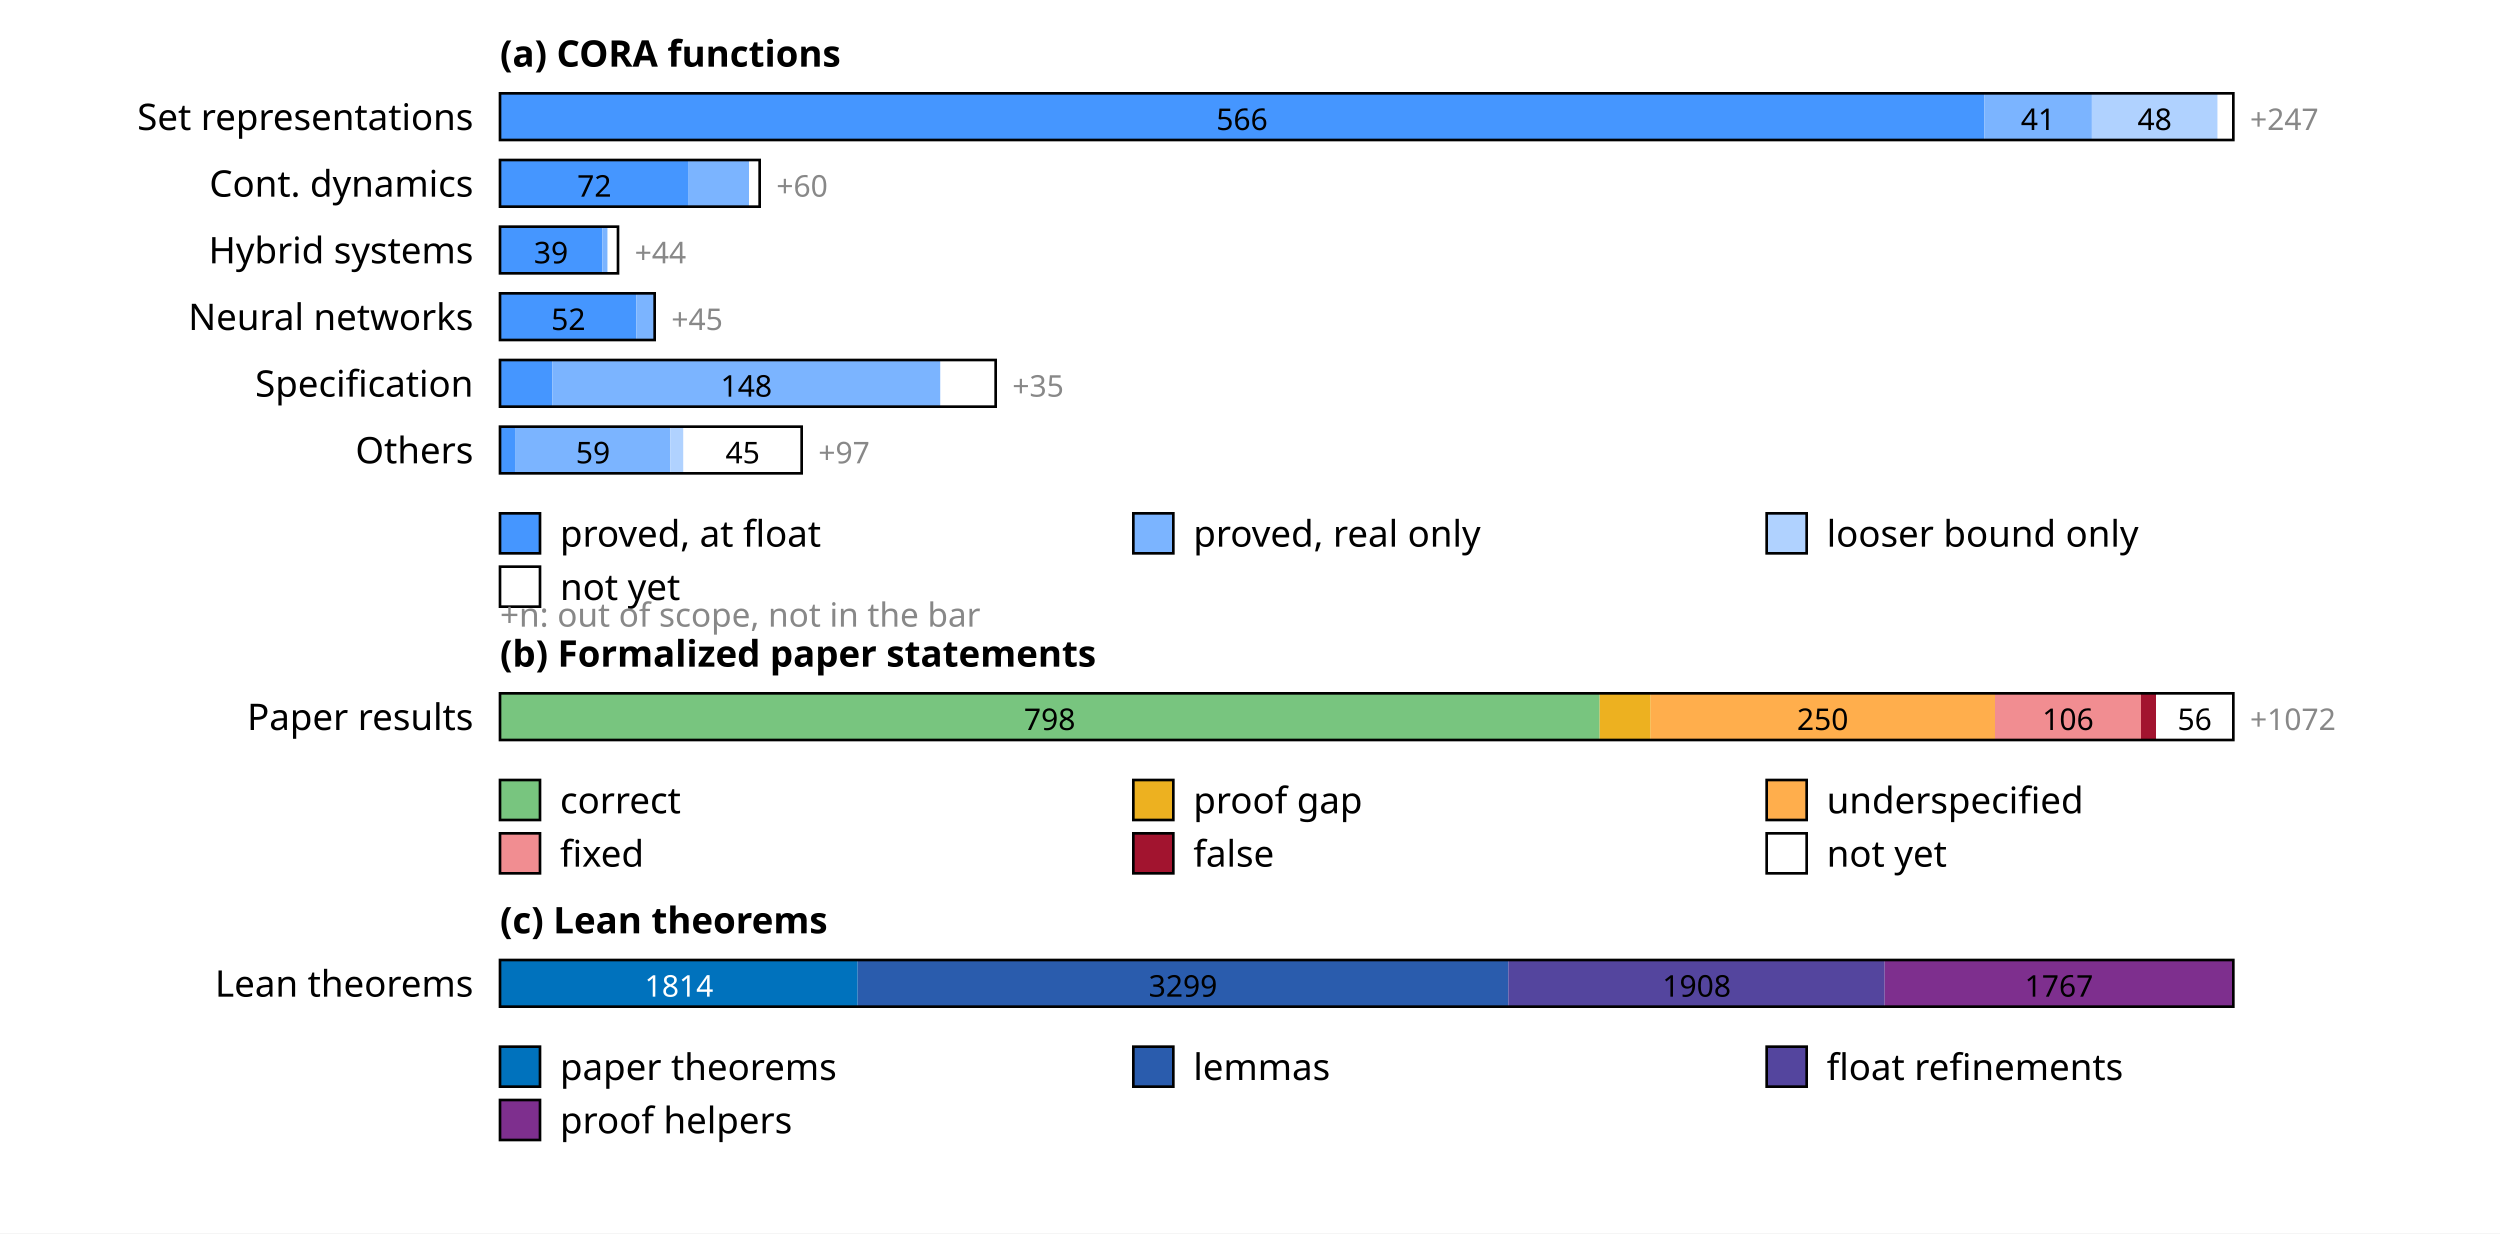
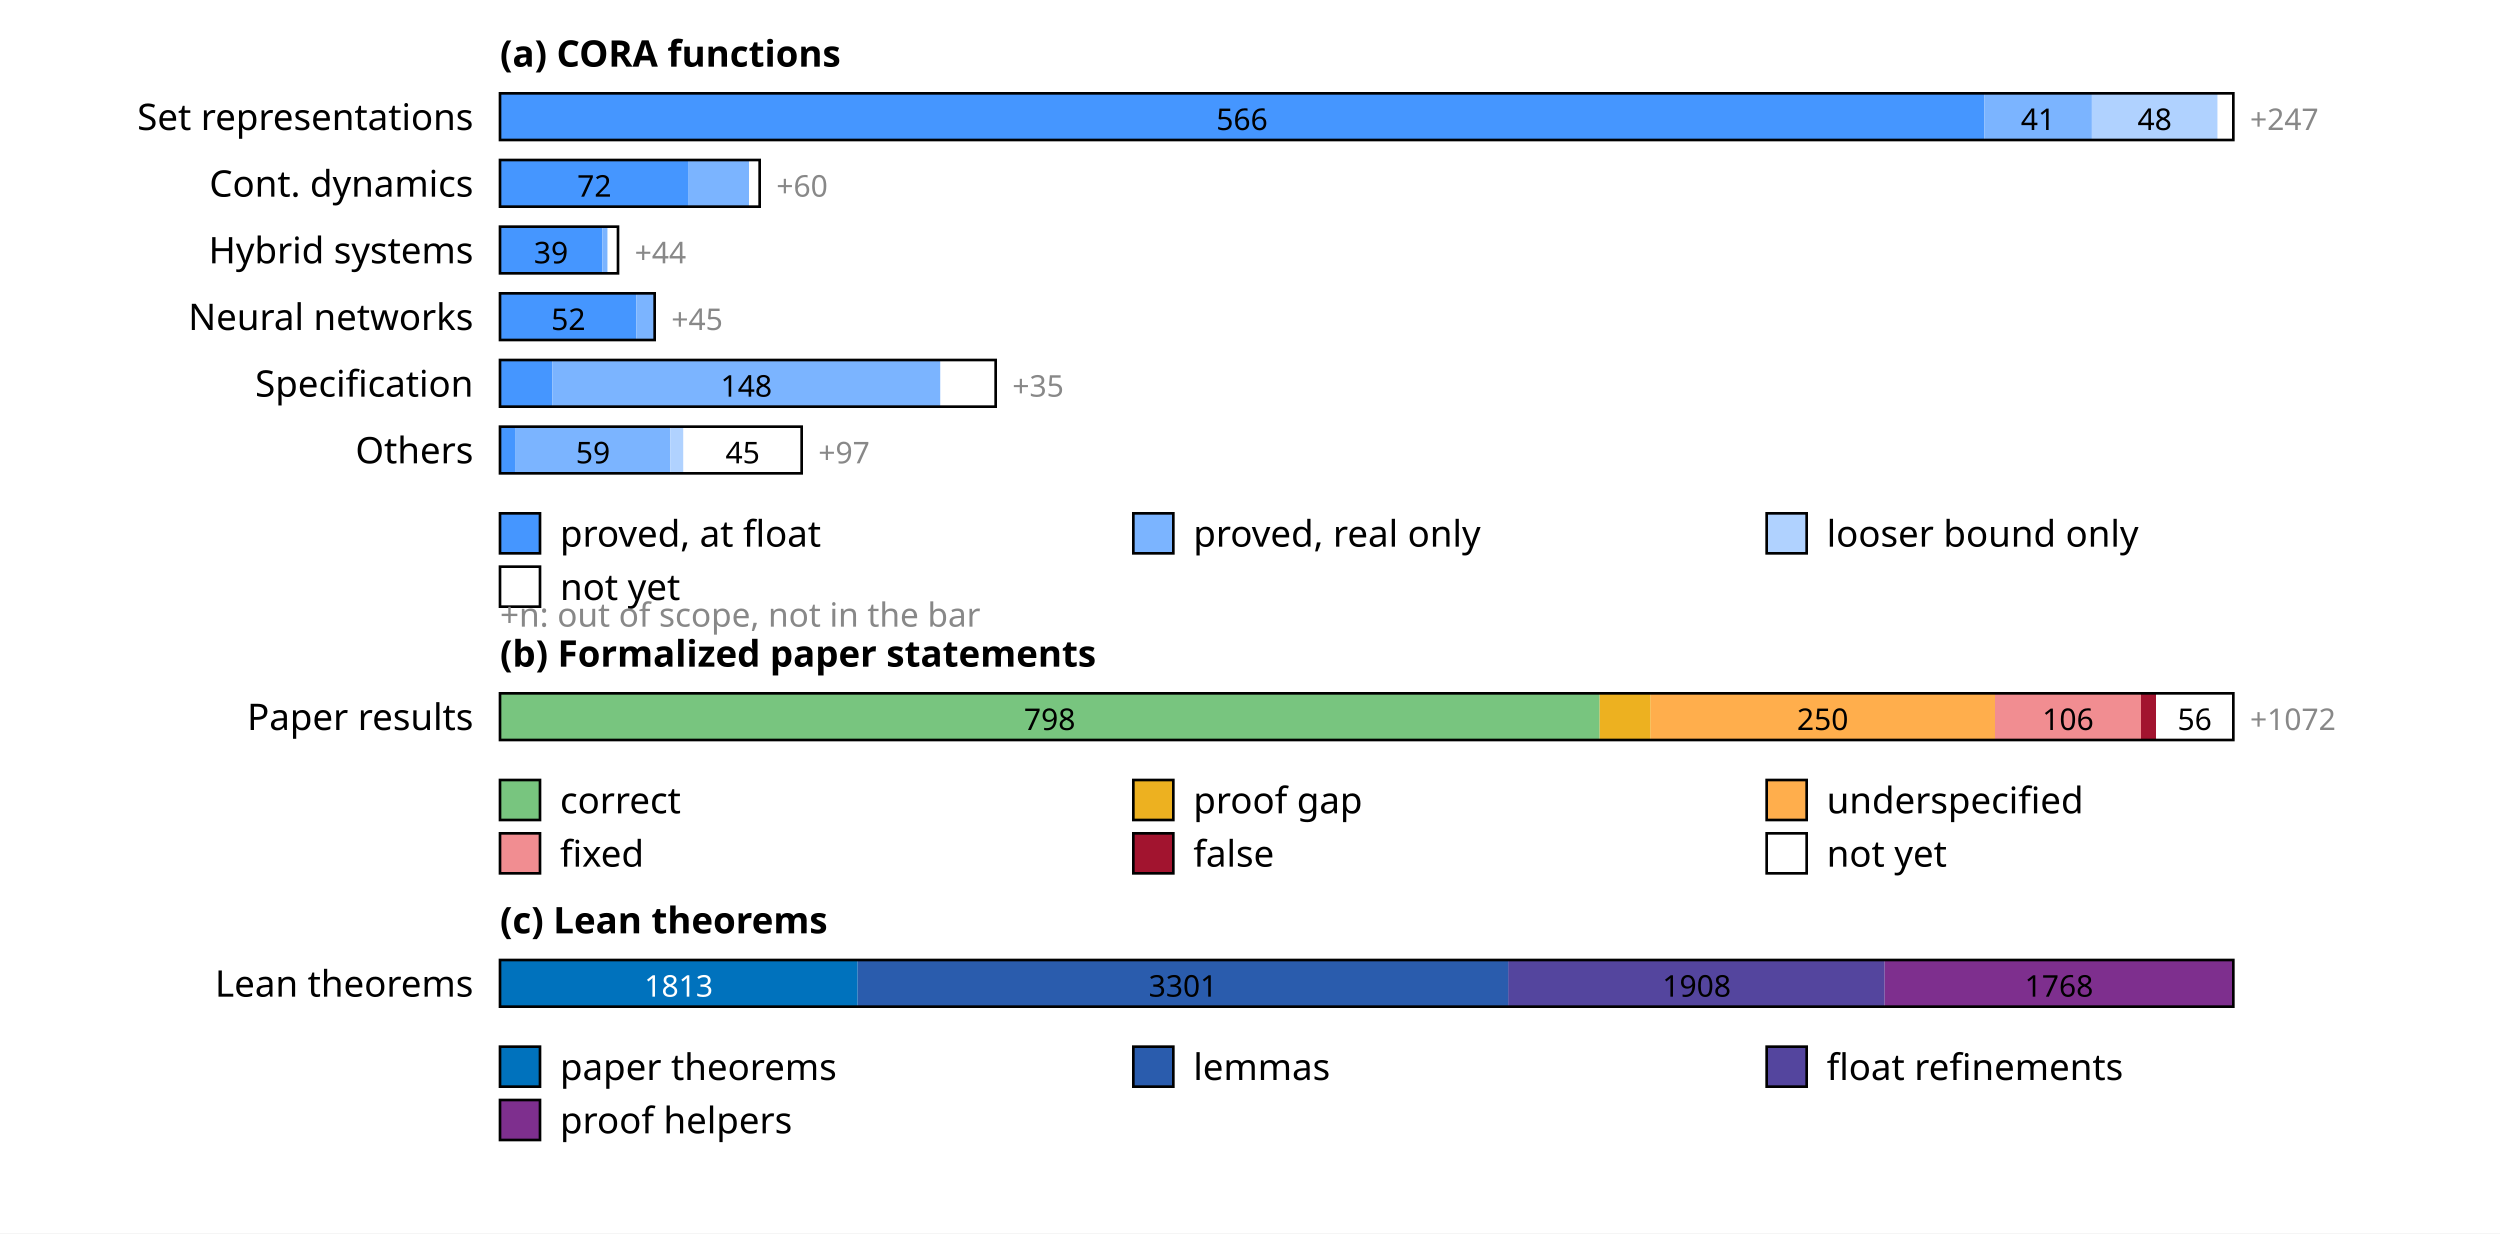
<svg xmlns="http://www.w3.org/2000/svg" width="750" height="370" font-family="sans-serif" font-size="11">
  <rect width="100%" height="100%" fill="white" />
  <text x="150" y="20" font-weight="bold">(a) CORA functions</text>
  <text x="142" y="39" text-anchor="end">Set representations</text>
  <rect x="150.0" y="28" width="445.3" height="14" fill="rgb(69,150,255)" />
  <text x="372.6" y="39" text-anchor="middle" font-size="9" fill="#000">566</text>
  <rect x="595.3" y="28" width="32.3" height="14" fill="rgb(123,180,255)" />
  <text x="611.4" y="39" text-anchor="middle" font-size="9" fill="#000">41</text>
  <rect x="627.5" y="28" width="37.8" height="14" fill="rgb(176,210,255)" />
  <text x="646.4" y="39" text-anchor="middle" font-size="9" fill="#000">48</text>
  <rect x="665.3" y="28" width="4.7" height="14" fill="rgb(255,255,255)" />
  <rect x="150" y="28" width="520.0" height="14" fill="none" stroke="#000" stroke-width="0.8" />
  <text x="675.0" y="39" font-size="9" fill="#888">+247</text>
  <text x="142" y="59" text-anchor="end">Cont. dynamics</text>
  <rect x="150.0" y="48" width="56.6" height="14" fill="rgb(69,150,255)" />
  <text x="178.3" y="59" text-anchor="middle" font-size="9" fill="#000">72</text>
  <rect x="206.6" y="48" width="18.1" height="14" fill="rgb(123,180,255)" />
  <rect x="224.7" y="48" width="3.1" height="14" fill="rgb(255,255,255)" />
  <rect x="150" y="48" width="77.9" height="14" fill="none" stroke="#000" stroke-width="0.8" />
  <text x="232.9" y="59" font-size="9" fill="#888">+60</text>
  <text x="142" y="79" text-anchor="end">Hybrid systems</text>
  <rect x="150.0" y="68" width="30.7" height="14" fill="rgb(69,150,255)" />
  <text x="165.3" y="79" text-anchor="middle" font-size="9" fill="#000">39</text>
  <rect x="180.7" y="68" width="1.6" height="14" fill="rgb(123,180,255)" />
  <rect x="182.3" y="68" width="3.1" height="14" fill="rgb(255,255,255)" />
  <rect x="150" y="68" width="35.4" height="14" fill="none" stroke="#000" stroke-width="0.8" />
  <text x="190.4" y="79" font-size="9" fill="#888">+44</text>
  <text x="142" y="99" text-anchor="end">Neural networks</text>
  <rect x="150.0" y="88" width="40.9" height="14" fill="rgb(69,150,255)" />
  <text x="170.5" y="99" text-anchor="middle" font-size="9" fill="#000">52</text>
  <rect x="190.9" y="88" width="5.5" height="14" fill="rgb(123,180,255)" />
  <rect x="150" y="88" width="46.4" height="14" fill="none" stroke="#000" stroke-width="0.8" />
  <text x="201.4" y="99" font-size="9" fill="#888">+45</text>
  <text x="142" y="119" text-anchor="end">Specification</text>
  <rect x="150.0" y="108" width="15.7" height="14" fill="rgb(69,150,255)" />
  <rect x="165.7" y="108" width="116.4" height="14" fill="rgb(123,180,255)" />
  <text x="223.9" y="119" text-anchor="middle" font-size="9" fill="#000">148</text>
  <rect x="282.2" y="108" width="16.5" height="14" fill="rgb(255,255,255)" />
  <rect x="150" y="108" width="148.7" height="14" fill="none" stroke="#000" stroke-width="0.8" />
  <text x="303.7" y="119" font-size="9" fill="#888">+35</text>
  <text x="142" y="139" text-anchor="end">Others</text>
  <rect x="150.0" y="128" width="4.7" height="14" fill="rgb(69,150,255)" />
  <rect x="154.7" y="128" width="46.4" height="14" fill="rgb(123,180,255)" />
  <text x="177.9" y="139" text-anchor="middle" font-size="9" fill="#000">59</text>
  <rect x="201.1" y="128" width="3.9" height="14" fill="rgb(176,210,255)" />
  <rect x="205.1" y="128" width="35.4" height="14" fill="rgb(255,255,255)" />
  <text x="222.8" y="139" text-anchor="middle" font-size="9" fill="#000">45</text>
  <rect x="150" y="128" width="90.5" height="14" fill="none" stroke="#000" stroke-width="0.8" />
  <text x="245.5" y="139" font-size="9" fill="#888">+97</text>
  <rect x="150" y="154" width="12" height="12" fill="rgb(69,150,255)" stroke="#000" stroke-width="0.8" />
  <text x="168" y="164">proved, at float</text>
  <rect x="340" y="154" width="12" height="12" fill="rgb(123,180,255)" stroke="#000" stroke-width="0.8" />
  <text x="358" y="164">proved, real only</text>
  <rect x="530" y="154" width="12" height="12" fill="rgb(176,210,255)" stroke="#000" stroke-width="0.8" />
  <text x="548" y="164">looser bound only</text>
  <rect x="150" y="170" width="12" height="12" fill="rgb(255,255,255)" stroke="#000" stroke-width="0.8" />
  <text x="168" y="180">not yet</text>
  <text x="150" y="188" font-size="10" fill="#888">+n: out of scope, not in the bar</text>
  <text x="150" y="200" font-weight="bold">(b) Formalized paper statements</text>
  <text x="142" y="219" text-anchor="end">Paper results</text>
  <rect x="150.0" y="208" width="329.9" height="14" fill="rgb(120,197,127)" />
  <text x="314.9" y="219" text-anchor="middle" font-size="9" fill="#000">798</text>
  <rect x="479.9" y="208" width="15.3" height="14" fill="rgb(237,177,32)" />
  <rect x="495.2" y="208" width="103.3" height="14" fill="rgb(255,174,76)" />
  <text x="546.8" y="219" text-anchor="middle" font-size="9" fill="#000">250</text>
  <rect x="598.5" y="208" width="43.8" height="14" fill="rgb(241,141,145)" />
  <text x="620.4" y="219" text-anchor="middle" font-size="9" fill="#000">106</text>
  <rect x="642.3" y="208" width="4.5" height="14" fill="rgb(162,20,47)" />
  <rect x="646.9" y="208" width="23.1" height="14" fill="rgb(255,255,255)" />
  <text x="658.4" y="219" text-anchor="middle" font-size="9" fill="#000">56</text>
  <rect x="150" y="208" width="520.0" height="14" fill="none" stroke="#000" stroke-width="0.8" />
  <text x="675.0" y="219" font-size="9" fill="#888">+1072</text>
  <rect x="150" y="234" width="12" height="12" fill="rgb(120,197,127)" stroke="#000" stroke-width="0.8" />
  <text x="168" y="244">correct</text>
  <rect x="340" y="234" width="12" height="12" fill="rgb(237,177,32)" stroke="#000" stroke-width="0.8" />
  <text x="358" y="244">proof gap</text>
  <rect x="530" y="234" width="12" height="12" fill="rgb(255,174,76)" stroke="#000" stroke-width="0.8" />
  <text x="548" y="244">underspecified</text>
  <rect x="150" y="250" width="12" height="12" fill="rgb(241,141,145)" stroke="#000" stroke-width="0.8" />
  <text x="168" y="260">fixed</text>
  <rect x="340" y="250" width="12" height="12" fill="rgb(162,20,47)" stroke="#000" stroke-width="0.8" />
  <text x="358" y="260">false</text>
  <rect x="530" y="250" width="12" height="12" fill="rgb(255,255,255)" stroke="#000" stroke-width="0.8" />
  <text x="548" y="260">not yet</text>
  <text x="150" y="280" font-weight="bold">(c) Lean theorems</text>
  <text x="142" y="299" text-anchor="end">Lean theorems</text>
  <rect x="150.0" y="288" width="107.3" height="14" fill="rgb(0,114,189)" />
-   <text x="203.7" y="299" text-anchor="middle" font-size="9" fill="#fff">1814</text>
-   <rect x="257.3" y="288" width="195.2" height="14" fill="rgb(42,92,173)" />
-   <text x="354.9" y="299" text-anchor="middle" font-size="9" fill="#000">3299</text>
+   <text x="203.6" y="299" text-anchor="middle" font-size="9" fill="#fff">1813</text>
+   <rect x="257.3" y="288" width="195.3" height="14" fill="rgb(42,92,173)" />
+   <text x="354.9" y="299" text-anchor="middle" font-size="9" fill="#000">3301</text>
  <rect x="452.5" y="288" width="112.9" height="14" fill="rgb(84,69,158)" />
  <text x="509.0" y="299" text-anchor="middle" font-size="9" fill="#000">1908</text>
  <rect x="565.4" y="288" width="104.6" height="14" fill="rgb(126,47,142)" />
-   <text x="617.7" y="299" text-anchor="middle" font-size="9" fill="#000">1767</text>
+   <text x="617.7" y="299" text-anchor="middle" font-size="9" fill="#000">1768</text>
  <rect x="150" y="288" width="520.0" height="14" fill="none" stroke="#000" stroke-width="0.8" />
  <rect x="150" y="314" width="12" height="12" fill="rgb(0,114,189)" stroke="#000" stroke-width="0.8" />
  <text x="168" y="324">paper theorems</text>
  <rect x="340" y="314" width="12" height="12" fill="rgb(42,92,173)" stroke="#000" stroke-width="0.8" />
  <text x="358" y="324">lemmas</text>
  <rect x="530" y="314" width="12" height="12" fill="rgb(84,69,158)" stroke="#000" stroke-width="0.8" />
  <text x="548" y="324">float refinements</text>
  <rect x="150" y="330" width="12" height="12" fill="rgb(126,47,142)" stroke="#000" stroke-width="0.8" />
  <text x="168" y="340">proof helpers</text>
</svg>
